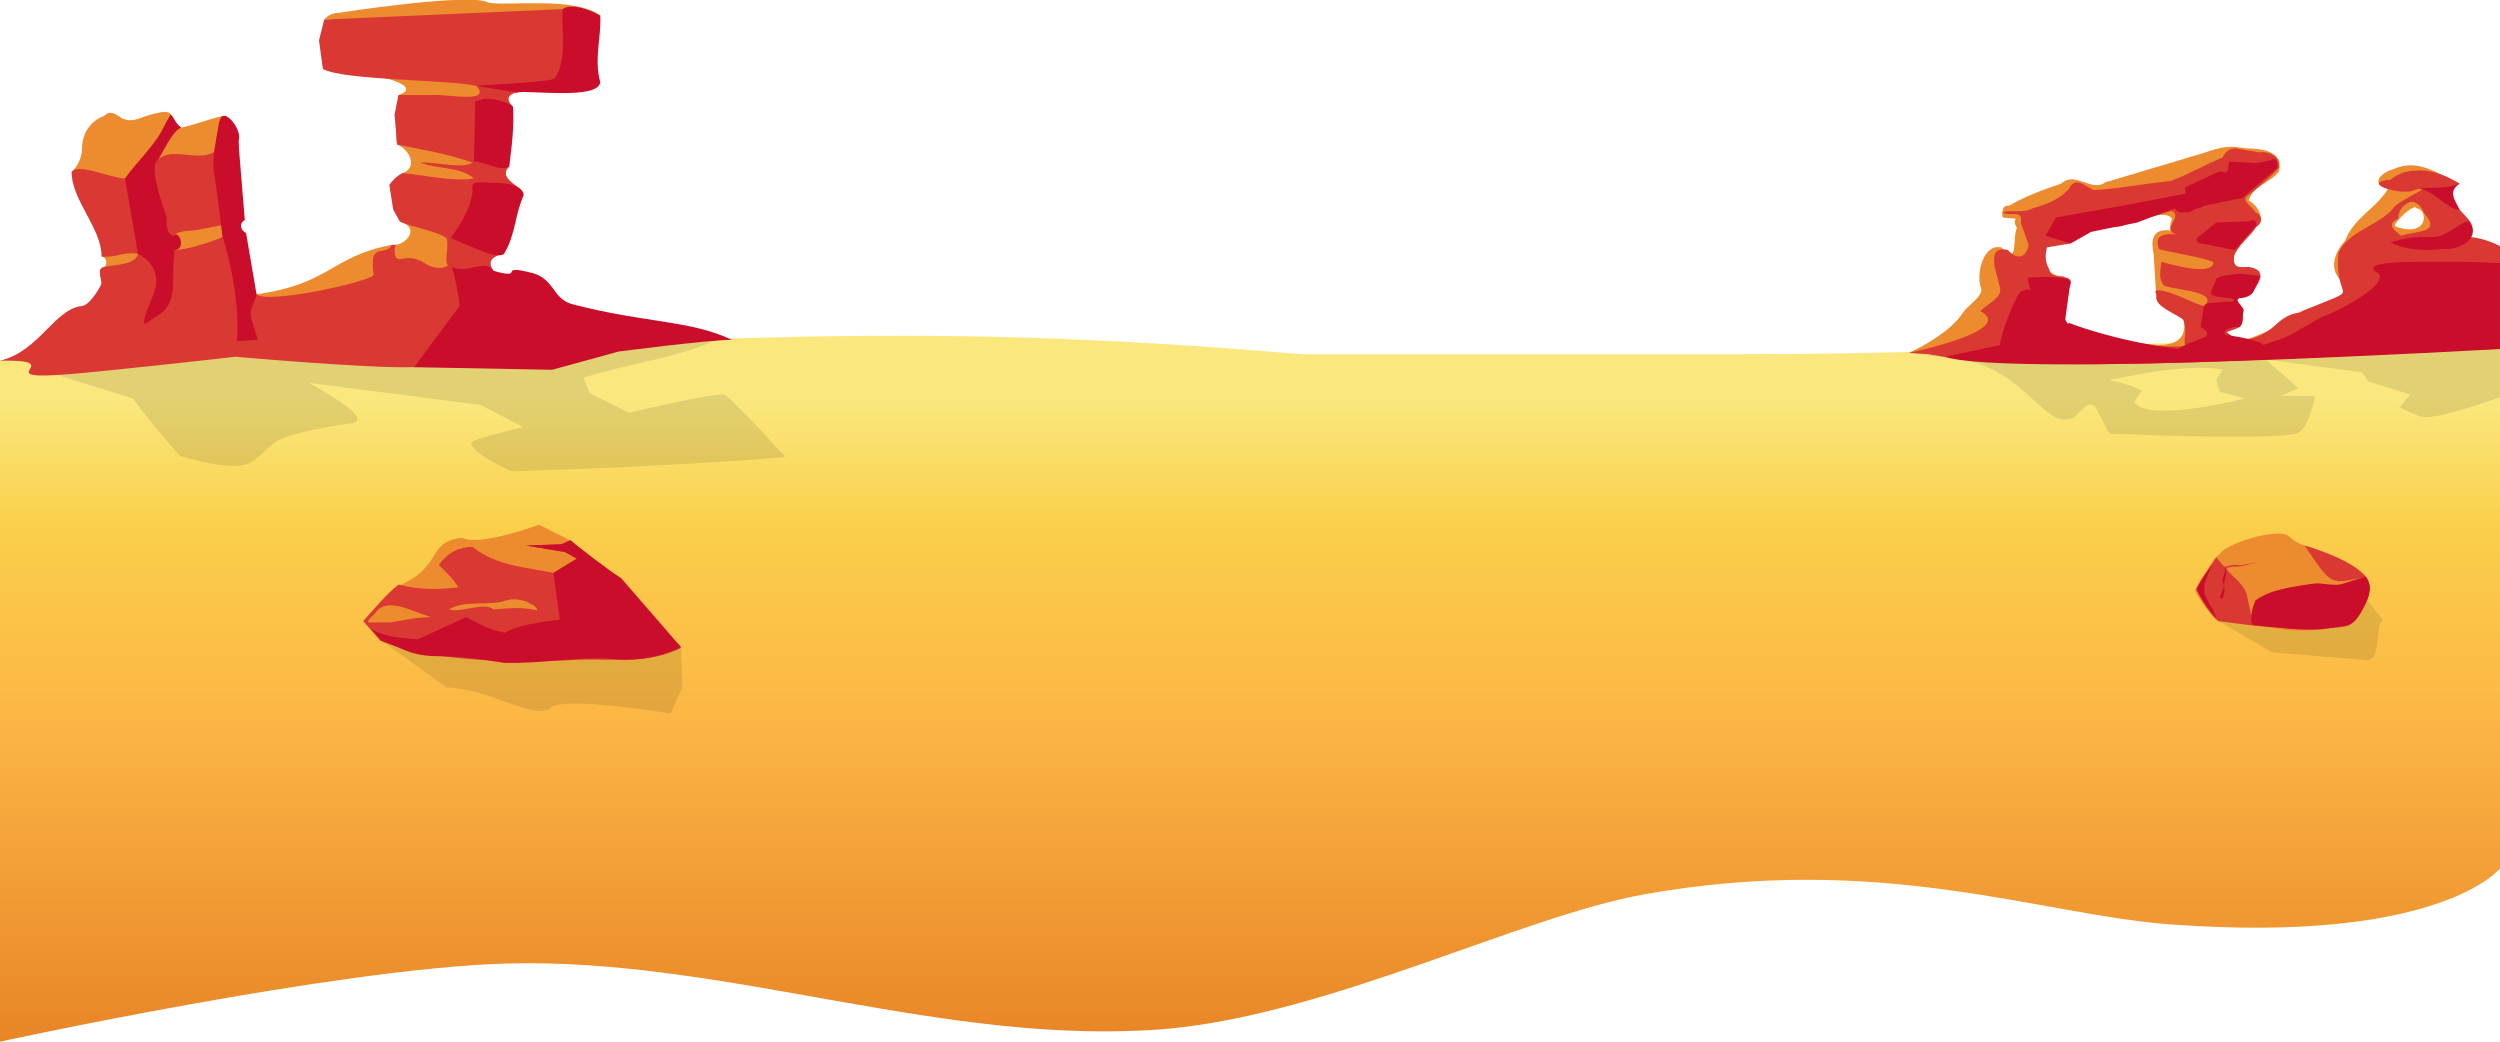
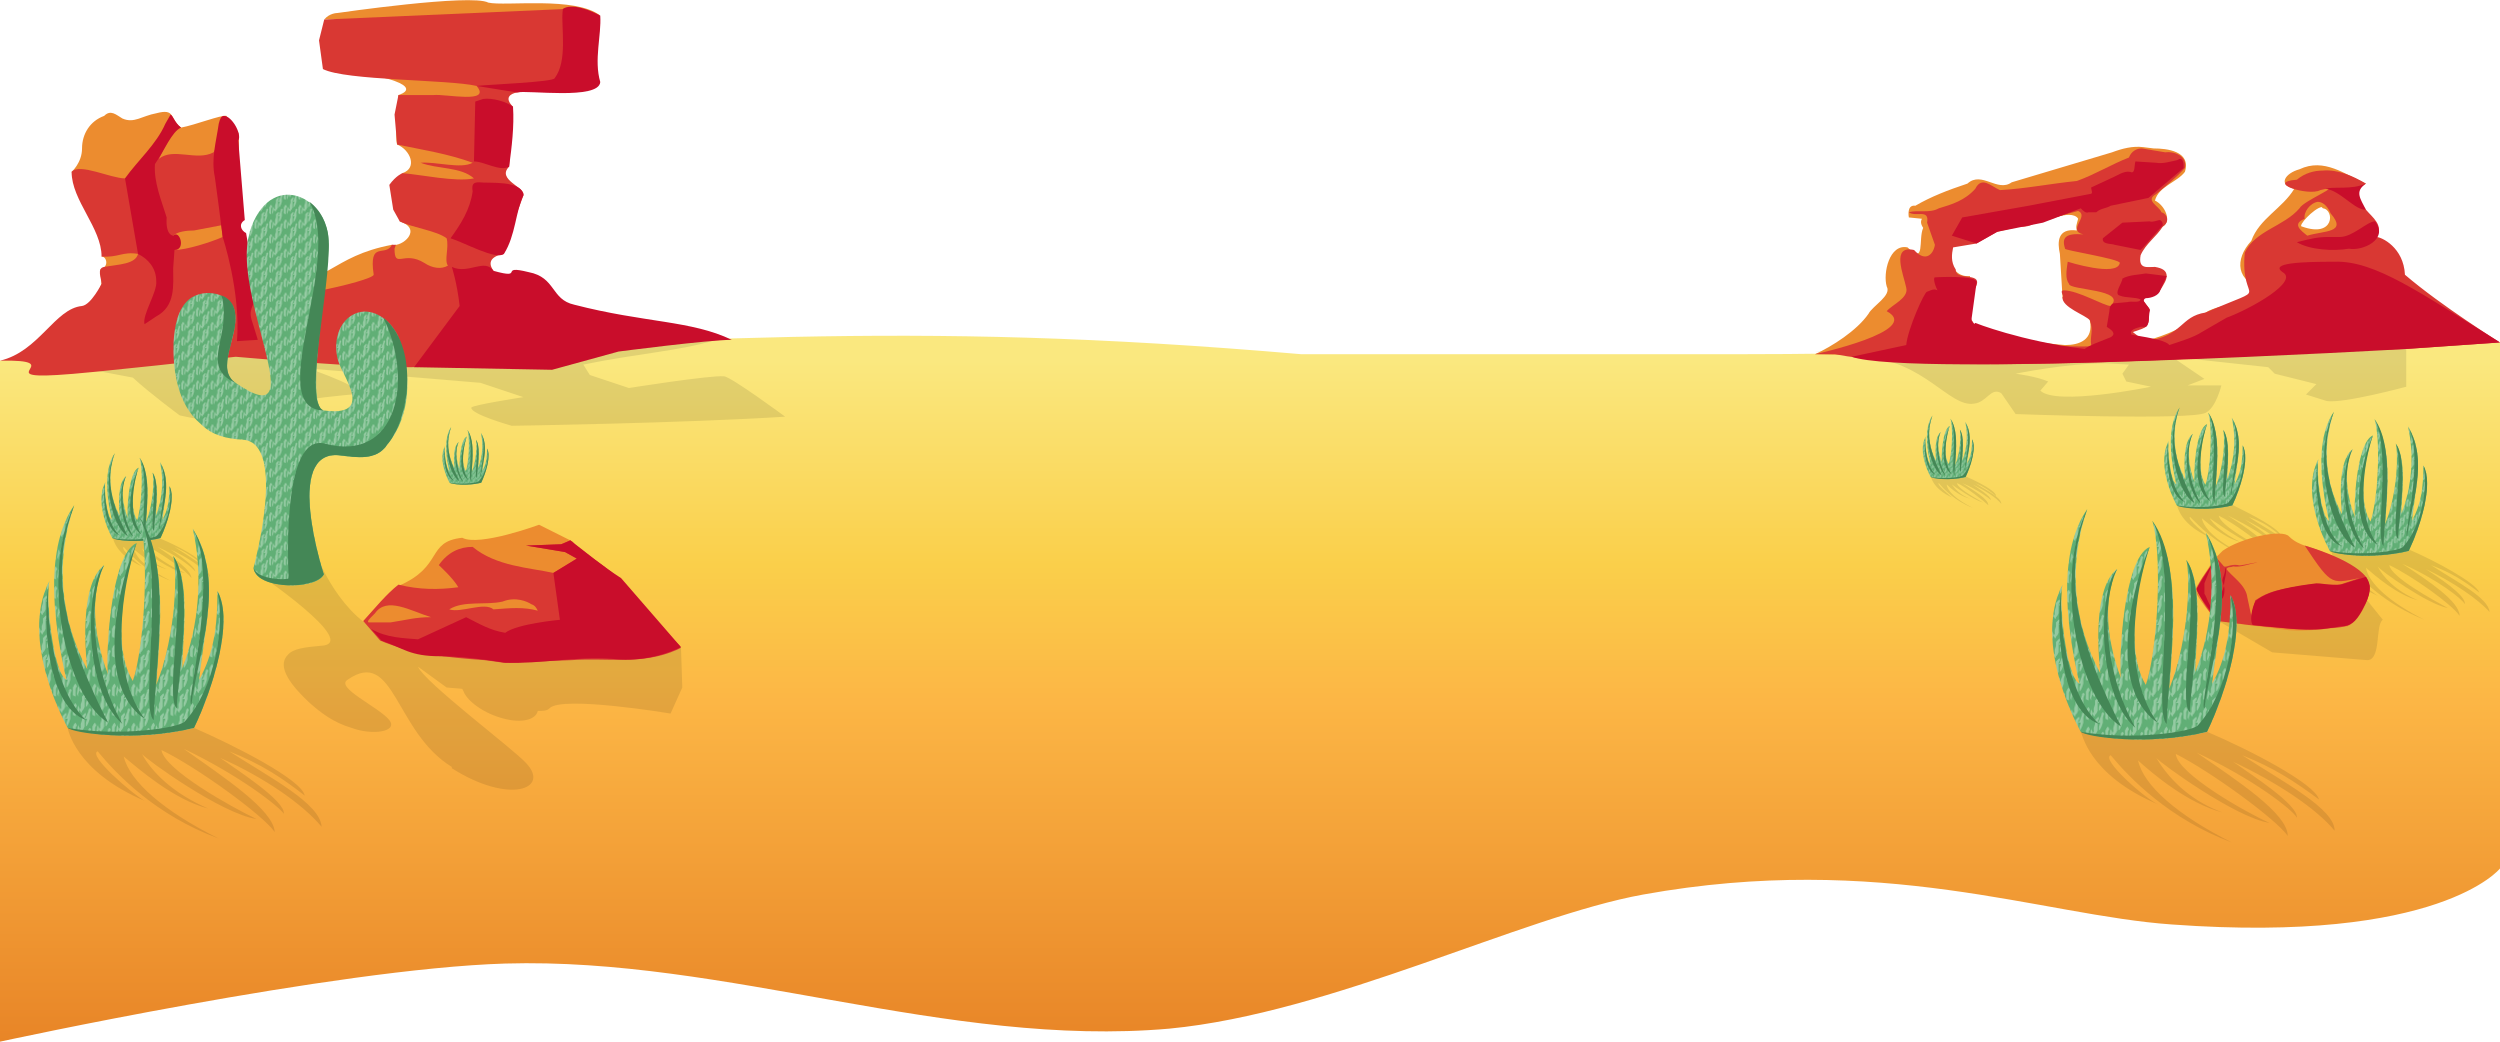
- <svg xmlns="http://www.w3.org/2000/svg" class="desert_scape" preserveAspectRatio="none" viewBox="0 0 1920 800">
+ <svg xmlns="http://www.w3.org/2000/svg" xmlns:xlink="http://www.w3.org/1999/xlink" class="desert_scape" preserveAspectRatio="none" viewBox="0 0 1920 800">
  <defs>
-     <linearGradient id="desert_gradSand" x1="0" x2="0" y1="304.7" y2="800" gradientUnits="userSpaceOnUse">
+     <pattern id="desert_pattern-greenWool" width="15" height="15" patternUnits="userSpaceOnUse">
+       <path fill="#93c9a1" d="M0 0v15h15V0Z" />
+       <path fill="#61af76" d="M10 0 9 3 8 5 7 6V3l1-3H6v6L5 8 4 9v1H3L2 8l1-1V4l1-3V0H0v15h4v-2l2-2c1-1 1 0 1 1l-1 2v1l1-1 2-5V8l1-1 1 1-1 3v4h5V0Zm4 3 1 2-1 2v6l-2-1V6l1-2 1-1ZM1 3v2l1 2v1l-1 3v2l-1-2a159 159 0 0 0 1-7V3Zm6 6v1-1Z" />
+     </pattern>
+     <linearGradient id="desert_gradSand" x1="0" x2="0" y1="277" y2="800" gradientUnits="userSpaceOnUse">
      <stop offset="0" stop-color="#fae87f" />
-       <stop offset=".2" stop-color="#facf4a" />
+       <stop offset=".3" stop-color="#facf4a" />
      <stop offset=".5" stop-color="#fcb645" />
      <stop offset="1" stop-color="#e88527" />
    </linearGradient>
  </defs>
-   <path fill="url(#desert_gradSand)" d="M1920 263s-68-6-100-4c-166 3-313 13-478 13H999c-313-27-460-9-809 2-63-17-190 3-190 3v523s257-56 388-60c170-5 339 65 510 50 125-12 270-86 364-103 183-33 306 16 406 23 206 15 252-43 252-43Z" />
-   <path fill-opacity=".1" d="M102 306c13 18 36 44 36 44s34 11 50 7c11-3 17-15 28-20 17-7 54-12 54-12 20-3-33-31-33-31l132 17 33 17s-39 9-40 12c-1 8 31 22 31 22s133-4 210-11c0 0-42-47-47-48-10-1-73 14-73 14l-30-15-5-12c44-13 72-15 102-29l-369 13-137 14" />
-   <path fill="#ec8c2f" d="M375 212c-3-6-12-9-1-12 11-15 8-35 17-50-2-10-10-18-3-26 6-30 6-69-21-83-13-8-91 5-105-3-17-3-9 7-14 15 52 4 76 14 58 20 0 5-3 33-1 38 10 4 16 18 4 22l-2 37c18 6 2 20-6 18-47 9-47 30-104 38-22-37-11-88-14-124-6-11-6-2-9-13-4-1-24 7-35 9-9-7-4-15-19-11-11 2-17 8-26 4-5-3-9-7-14-2-11 4-17 14-17 25s-8 18-8 18 28 59 23 65c4 0 6 8-1 10l1 11-25 58zm86-200c-19-15-73-7-86-10-13-8-116 8-116 8s-6 0-10 5" />
-   <path fill="#d93833" d="m432 7-183 8-4 16 3 22c17 9 97 8 118 13 12 14-24 6-33 7h-27l-3 15 2 23c19 4 39 7 58 14-9 5-28-1-40 0 13 5 31 3 41 12-14 3-41-3-55-4 0 0-5 2-10 9l3 19 5 9c10 5 28 7 36 13 2 7-2 17 1 21-5 3-12 2-18-2-16-10-23 5-23-11l1-3h-3c-5 10-18-4-14 23-1 5-82 23-90 15-18-45-13-83-14-124 0 0-12 2-19 15-13 7-31-4-42 5 5-9 10-23 17-24-15-12-22 41-43 39-11 0-35-12-41-5 0 22 23 43 23 65 13 1 16-4 28-2-2 8-15 8-26 10-6 1-2 9-2 13 0 0-8 16-15 17-21 2-33 35-63 42 53-1-6 14 44 11 22-1 137-14 137-14s102 9 135 8c104-1 180-21 244-21-66-11-124-15-189-32-2-3 3-18 8-21-8-11 8-13 8-13 2-10 11-34 15-45 2-6-21-12-11-22l3-46c-7-7-2-10 3-11 52-5 37-32 37-32zM170 173l1 9c-9 4-28 10-37 10l-1-11c3-3 10-4 16-4l21-4z" />
-   <path fill="#c90d2b" d="M432 7c-1 15 4 40-6 53 0 3-52 5-60 6l31 5c8-2 63 6 64-8-5-17 1-36 0-51-7-4-22-10-29-5Zm-61 69-6 2-1 46c8 0 20 8 27 4 2-15 4-31 3-46-5-4-16-7-23-6zM131 88l-4 7c-7 16-21 28-31 42l10 58c8 4 14 11 14 21 1 8-11 26-9 33l9-6c15-8 13-24 13-37l1-14c9 0 4-16-1-11 0 0-6 0-5-14-4-13-10-27-9-41 7-10 13-25 20-28-5-4-6-9-8-10zm41 1c-2 0-3 2-4 6-2 14-6 27-3 41a3123 3123 0 0 1 6 46s14 42 11 80l16-1-4-13c-4-11 1-12 3-22l-8-47c-4-2-6-7-1-10l-5-61c3-5-5-19-11-19zm196 51c-4 0-6 1-5 7-2 14-9 25-17 36 10 3 35 17 41 12 9-14 9-33 15-45-1-12-27-9-34-10zm-21 65s4 12 6 30l-35 47 106 2 51-14s69-9 87-9c-31-15-67-13-121-27-18-4-14-21-35-25-24-6-2 6-27-1-7-10-19 3-32-3z" />
-   <path fill-opacity=".1" d="m1818 461 12 15c-6 4-1 31-12 31l-73-6-41-24z" />
-   <path fill="#ec8c2f" d="m1758 484-55-7c-1 0-18-21-17-24 0-2 8-13 14-23l7-7c14-10 46-17 51-11 4 4 9 6 12 7 13 4 24 9 35 15 14 8 17 14 13 27-3 9-10 18-15 20-15 2-31 4-45 3z" />
-   <path fill="#d93833" d="M1770 419c22 33 20 29 47 24-11-14-47-24-47-24zm-68 9c-4 8-13 17-15 25 4 8 10 19 17 24l23 3 22 2c10 1 19 2 28 1s20 0 27-3c8-7 16-19 16-30l-2-5c-1-2 0-2-3-2l-18 6c-11 0-20-1-30 1-11 2-21 3-30 8l-5 3-3 12-3-14c-1-10-13-17-16-22 1-2 3-1 5-2 6 1 12-2 19-3-4 0-14 3-15 2-6-1-9 2-11 1l-6-7z" />
-   <path fill="#c90d2b" d="M1699 433a796 796 0 0 0-12 19c0 2 4 9 12 19 4 5 4 5 0-4-3-3-4-8-6-11v-8l6-15zm10 3c0 6-3 8-2 11l1 3c0-4 3-12 1-14zm108 7-16 5c-8 3-15 0-22 0-16 2-36 5-46 13-2 1-6 14-3 19a616 616 0 0 1 9 1l22 2c16 1 20 1 37-2 7 0 11-3 16-12 3-6 10-17 3-26zm-109 7c-2 7-4 8-2 10 2 0 3-7 2-10z" />
-   <path fill-opacity=".1" d="m293 492 50 36c30 0 67 25 79 16 9-10 93 4 93 4l9-20-1-31z" />
-   <path fill="#ec8c2f" d="M279 477c9-9 17-20 27-27 35-15 21-34 49-37 13 7 59-10 59-10l26 13c59 86-140 77-161 61z" />
-   <path fill="#d93833" d="m387 509-15-2c-29-2-56-5-80-15l-13-15c9-10 18-21 27-28 16 4 31 4 46 2-4-7-15-17-15-17 7-10 16-14 26-14 18 15 44 16 62 20l18-11-9-5-30-5 27-1 7-3c14 13 36 25 46 38l33 38c7 7 7 6 3 8-27 12-53 6-81 8l-52 2zm-87-31c13-2 19-4 31-4-16-5-34-16-43-3-5 5-6 6-5 7h17zm108-14c-3-2-12-6-22-2-13 3-30-1-41 6 9 3 27-6 34 0 13-1 23-2 34 1-1-2-2-4-5-5z" />
-   <path fill="#c90d2b" d="M388 509c-18-3-37-5-50-5-23 0-28-6-45-12l-8-9c12 7 25 7 36 8l37-17c10 5 18 10 30 12 9-7 42-10 42-10l-5-36 18-11-9-5-30-5 27-1 7-3c13 10 25 20 39 29l46 53a97 97 0 0 1-53 9c-28-2-55 4-82 3z" />
-   <path fill-opacity=".1" d="m1920 268-454 3 37 5c47 4 66 50 85 46 10-1 13-16 21-10l11 21s135 6 146-1c8-6 12-28 12-28h-26l13-6-25-22 74 10 5 7 32 10-8 10 16 7c13 3 61-15 61-15Zm-213 16-5 8 3 9 19 5s-73 19-85 3l6-9c-9-5-25-8-25-8s59-14 87-8z" />
-   <path fill="#ec8c2f" d="M1718 113c-8-1-16 1-24 4l-77 23c-11 8-23-9-34 1-15 5-28 10-40 17-7-1-5 9-5 9l10 1c-1 2-1 4 1 7-4 9 2 29-12 15-14-3-19 20-16 30 4 7-11 15-14 21-9 13-28 24-41 30 69 2 297-2 366-2l88-1v-79c-46 1-49-42-31-48-16-7-32-20-51-11-11 3-17 12-4 15-9 15-27 23-33 40-13 14-12 32 10 36-3 13-33 11-45 19-2 3-28 18-46 22a184 184 0 0 1-1 0c-5 0-10-4-9-7 1-2 8-3 10-4 4-7-4-21-4-21s12-13 20-18l-9-7c-29 5-2-25 6-31 7-4 2-16-6-20 3-11 17-14 23-22 5-16-14-18-24-18l-8-1zm1 149 6-2-6 2zm136-103 1 1c9 1 9 23-16 14-4 0 9-14 15-15zm-194 6c3 0 6 1 7 3-1 4-2 6-1 9-15-2-15 9-13 18l2 33c2 11 23 2 21 18 3 15-8 19-19 19-40-3-77-15-78-23l5-30c-18 2-21-27-12-40l33 6 42-10s7-3 13-3z" />
-   <path fill="#d93833" d="M1717 114c-4 0-8 2-10 7-13 5-26 13-40 18-20 2-40 6-59 7-7-3-14-11-19-1-8 9-18 12-28 15-7 4-16 1-23 3 5 4 16-3 14 8l6 17c-1 7-7 14-16 4-18-4-8 19-6 29 2 8-11 13-15 18 28 15-55 32-55 32l15 1c100 19 354-3 439-4v-79s-11-6-23-7c6-9-3-15-8-21-6-7-11-13 0-20-10-6-22-11-33-10-7 0-14 2-20 7-25 2 9 13 18 8 20-5-13 8-16 14-12 14-34 17-42 34-4 42 23 23-30 46-20 3-17 18-46 22h-1l-9-7c3-1 10-3 11-5s2-4 1-10c2-3 1-2-3-8-9-5 9-3 12-9 3-5 5-8 5-11 0-4-3-6-9-7-6 0-13 2-11-9 4-9 12-14 17-22 6-4 3-10-1-11-2-5-13-9-4-14 7-6 15-12 22-20 2-9-8-13-15-12l-18-3zm135 41c3 0 7 2 10 9 13 15-5 13-18 17-5-4-12-9-2-13-1-5 4-12 10-13zm-184 7c9 4-9 15 4 18-13-1-17 2-14 11-2 1 43 8 42 11-2 11-40-1-40-1-1 7-2 13 1 17 0 5 45 4 32 17-5 0-25-12-36-12-4 0 1 5-1 5-1 8 18 14 21 18 3 8 0 12 1 19l1 1c-46 1-84-6-92-19-4-5 1-17 1-24 10-16-14-6-14-16-4-6-3-12-2-17l18-3 21-12c8-3 16 2 24-4l33-9z" />
-   <path fill="#c90d2b" d="m1746 122-2 1c-5 1-11 3-16 2l-16-1c-1 3 0 10-4 8-5-1-10 3-15 5l-15 7c0 2 2 5-1 5l-47 9-51 9-8 14 19 6 16-9 35-7 29-11c2 2 4 4 6 3h6c3-3 8-3 11-5l29-6 27-23c0-3 0-7-3-7zm143 19c-11 5-25 2-31 4 11 1 23 17 31 16-4-8-9-14 0-20zm-158 28c-2 0-6 2-8 1l-21 1-15 12c-1 5 7 4 9 5l20 4 2-2 15-17c0-3-1-3-2-4zm165 1c-6 0-17 12-27 12h-8c-9 0-13 1-25 4 10 6 28 7 40 5 10 2 31-7 20-21zm-31 31c-26 0-50 1-40 8 13 7-24 28-43 35l-19 11c-6 4-16 7-25 10-2-3-11-5-29-8-2-4 4-5 7-6h4c3-2 2-8 3-12 1-3-8-8-3-10 4 0 10-2 11-6l5-11-16-2c-5 1-13 1-18 4 0 3-7 12-2 13 5 2 12 1 16 3-1 3-7 1-10 2l-11 1c-2 1-3 3-3 6l-2 12c3 2 8 5 3 8-10 4-16 6-20 9-49-6-84-20-84-20l-1 1-2-3 4-29c1-6-32-4-32-4-1 0-1 4 2 10-3-2-7 1-8 1-2 0-15 29-16 41l-42 9c46 16 426-6 426-6v-66l-29-1h-26z" />
+   <path class="desert_sand" fill="url(#desert_gradSand)" d="M1920 263s-68-6-100-4c-166 3-313 13-478 13H999c-313-27-460-9-809 2-63-17-190 3-190 3v523s257-56 388-60c170-5 339 65 510 50 125-12 270-86 364-103 183-33 306 16 406 23 206 15 252-43 252-43z" display="inline" />
+   <path class="desert_shadows" fill="#000" opacity=".1" d="m550 261-369 9-137 9 58 11c13 12 36 29 36 29s34 8 50 5c11-2 17-10 28-13 17-5 54-8 54-8 20-2-33-20-33-20l132 11 33 11s-39 6-40 8c-1 5 31 14 31 14s133-2 210-7c0 0-42-31-47-31-10-1-73 9-73 9l-30-10-5-8c44-9 72-10 102-19Zm1298 7-454 2 37 4c47 3 66 39 85 36 10-1 13-13 21-8l11 16s135 5 146-1c8-4 12-21 12-21h-26l13-5-25-17 74 8 5 5 32 8-8 8 16 5c13 2 61-11 61-11zm-231 11 18 1-5 7 3 6 19 4s-73 15-85 3l6-7c-9-4-25-6-25-6s39-8 69-8zm-123 86-11 1s1 9 16 16c-2-2-12-10-10-11 4 5 13 14 26 19a52 17 15 0 1-20-18c3 3 10 9 18 11-8-3-12-8-14-11 1 1 17 12 24 14-5-3-20-11-20-15 7 3 21 14 24 17 0-5-11-11-20-17 12 5 21 12 22 13 0-3-10-9-14-12 10 5 18 10 22 15 0-5-11-10-20-16 7 3 11 6 16 10 0-4-14-11-23-15l-16-1zm196 22-18 1s2 15 26 25c-4-2-19-15-16-16 7 7 20 21 41 29a82 27 15 0 1-32-28c5 4 17 15 29 18-12-6-20-13-23-18 2 1 27 20 39 22-8-4-31-17-32-24 12 6 34 22 38 28 0-8-17-19-31-28 19 9 33 19 34 21 1-4-15-14-21-18 14 7 28 16 34 23 0-8-18-16-31-25 11 4 17 8 25 15-1-6-23-17-37-24l-25-1zM103 412l-16 2s2 12 22 21c-3-2-17-13-14-15 6 7 17 19 36 26a71 24 15 0 1-28-24c5 4 15 13 25 15-11-4-17-11-19-16 1 2 23 18 33 19-7-3-27-14-28-20 10 5 30 19 33 24 0-6-14-16-26-24 16 7 28 17 29 19 0-4-13-13-19-17 13 6 25 14 30 21 0-7-15-15-27-23 9 4 15 8 22 14-1-5-20-15-32-20l-21-2zm1713 9-26 1s3 21 37 36c-6-3-28-22-23-24 9 11 28 30 58 42a117 39 15 0 1-45-40c7 6 24 21 40 25-17-7-27-18-31-26 2 3 38 29 54 32-11-6-44-24-45-33 17 8 48 30 54 39 0-11-24-27-44-40 27 12 46 27 48 31 1-7-21-21-30-27 21 10 40 23 49 33-1-11-25-23-45-36 16 6 25 12 37 21-2-7-33-24-54-33l-34-1zM213 431c-12 0-22 3-17 8 0 0 83 56 50 57-11 1-21 2-25 7-9 9 3 24 17 37 8 7 18 15 32 19 16 6 36 3 29-6-8-10-42-25-32-31 36-25 36 40 80 67v1c44 28 76 16 57-4-10-11-78-62-83-74l22 16 12 1 1 2c3 8 18 19 36 22 13 2 20-2 21-7 4 0 7 0 9-2 9-10 93 4 93 4l9-20-1-31-170-4c-15-6-28-5-40-4-41 3-66-54-66-54-7-3-22-5-34-4zm1605 30-114 16 41 24 73 6c11 0 6-27 12-31zM93 555c-17 0-32 2-41 4 0 0 5 33 59 56-9-5-44-35-36-38 14 17 44 49 93 67a188 62 15 0 1-73-63c11 9 38 33 65 40-28-12-44-29-51-42 3 4 61 46 88 50-19-9-71-38-73-53 27 13 78 50 87 63-1-17-39-42-70-64 42 20 73 44 77 50 1-10-35-33-49-43 34 15 64 36 78 53-1-18-40-38-71-58 25 10 40 20 58 34-2-12-53-38-85-52-18-2-38-4-56-4zm1547 4c-18 0-33 1-42 3 1 0 5 33 60 56-10-4-45-35-37-38 15 18 45 49 93 67a188 62 15 0 1-72-63c11 10 38 33 65 40a98 98 0 0 1-51-42c3 4 61 46 87 50-18-8-71-38-72-53 26 13 77 50 86 63 0-17-38-42-70-64 43 20 74 44 77 50 1-10-35-33-49-43 34 16 64 36 78 53 0-17-39-37-71-58 25 10 40 20 59 34-3-12-53-38-86-52-18-2-38-3-55-3z" />
+   <g class="desert_horizon-right" transform="translate(-72)">
+     <path id="path41" fill="#ec8c2f" d="M1718 113c-8-1-16 1-24 4l-77 23c-11 8-23-9-34 1-15 5-28 10-40 17-7-1-5 9-5 9l10 1c-1 2-1 4 1 7-4 9 2 29-12 15-14-3-19 20-16 30 4 7-11 15-14 21-9 13-28 25-41 31 69 2 297-3 366-3l88-1c8-42-69-111-31-127-16-7-32-20-51-11-11 3-17 12-4 15-9 15-27 23-33 40-13 14-12 32 10 36-3 13-33 11-45 19a139 139 0 0 1-47 22c-5 0-10-4-9-7 1-2 8-3 10-4 4-7-4-21-4-21s12-13 20-18l-9-7c-29 5-2-25 6-31 7-4 2-16-6-20 3-11 17-14 23-22 5-16-14-18-24-18zm1 149 6-2zm136-103 1 1c9 1 9 23-16 14-4 0 9-14 15-15zm-194 6c3 0 6 1 7 3-1 4-2 6-1 9-15-2-15 9-13 18l2 33c2 11 23 2 21 18 3 15-8 19-19 19-40-3-77-15-78-23l5-30c-18 2-21-27-12-40l33 6 42-10s7-3 13-3z" display="inline" />
+     <path id="path43" fill="#d93833" d="M1717 114c-4 0-8 2-10 7-13 5-26 13-40 18-20 2-40 6-59 7-7-3-14-11-19-1-8 9-18 12-28 15-7 4-16 1-23 3 5 4 16-3 14 8l6 17c-1 7-7 14-16 4-18-4-8 19-6 29 2 8-11 13-15 18 28 15-55 33-55 33h15c100 19 354-3 439-4l72-5s-45-28-73-52c-1-21-18-29-22-29 6-9-3-15-8-21-6-7-11-13 0-20-10-6-22-11-33-10-7 0-14 2-20 7-25 2 9 13 18 8 20-5-13 8-16 14-12 14-34 17-42 34-4 42 23 23-30 46-20 3-17 18-46 22h-1l-9-7c3-1 10-3 11-5s2-4 1-10c2-3 1-2-3-8-9-5 9-3 12-9 3-5 5-8 5-11 0-4-3-6-9-7-6 0-13 2-11-9 4-9 12-14 17-22 6-4 3-10-1-11-2-5-13-9-4-14 7-6 15-12 22-20 2-9-8-13-15-12zm135 41c3 0 7 2 10 9 13 15-5 13-18 17-5-4-12-9-2-13-1-5 4-12 10-13zm-184 7c9 4-9 15 4 18-13-1-17 2-14 11-2 1 43 8 42 11-2 11-40-1-40-1-1 7-2 13 1 17 0 5 45 4 32 17-5 0-25-12-36-12-4 0 1 5-1 5-1 8 18 14 21 18 3 8 0 12 1 19l1 1c-46 1-84-6-92-19-4-5 1-17 1-24 10-16-14-6-14-16-4-6-3-12-2-17l18-3 21-12c8-3 16 2 24-4z" />
+     <path id="path45" fill="#c90d2b" d="m1746 122-2 1c-5 1-11 3-16 2l-16-1c-1 3 0 10-4 8-5-1-10 3-15 5l-15 7c0 2 2 5-1 5l-47 9-51 9-8 14 19 6 16-9 35-7 29-11c2 2 4 4 6 3h6c3-3 8-3 11-5l29-6 27-23c0-3 0-7-3-7zm143 19c-11 5-25 2-31 4 11 1 23 17 31 16-4-8-9-14 0-20zm-158 28c-2 0-6 2-8 1l-21 1-15 12c-1 5 7 4 9 5l20 4 2-2 15-17c0-3-1-3-2-4zm165 1c-6 0-17 12-27 12h-8c-9 0-13 1-25 4 10 6 28 7 40 5 10 2 31-7 20-21zm-31 31c-26 0-50 1-40 8 13 7-24 28-43 35l-19 11c-6 4-16 7-25 10-2-3-11-5-29-8-2-4 4-5 7-6h4c3-2 2-8 3-12 1-3-8-8-3-10 4 0 10-2 11-6l5-11-16-2c-5 1-13 1-18 4 0 3-7 12-2 13 5 2 12 1 16 3-1 3-7 1-10 2l-11 1c-2 1-3 3-3 6l-2 12c3 2 8 5 3 8-10 4-16 6-20 9-49-6-84-20-84-20l-1 1-2-3 4-29c1-6-32-4-32-4-1 0-1 4 2 10-3-2-7 1-8 1-2 0-15 29-16 41l-42 9c46 16 426-6 426-6l72-5c-61-38-96-63-127-62z" />
+   </g>
+   <g class="desert_horizon-left">
+     <path id="path17" fill="#ec8c2f" d="M375 212c-3-6-12-9-1-12 11-15 8-35 17-50-2-10-10-18-3-26 6-30 6-69-21-83-13-8-91 5-105-3-17-3-9 7-14 15 52 4 76 14 58 20 0 5-3 33-1 38 10 4 16 18 4 22l-2 37c18 6 2 20-6 18-47 9-47 30-104 38-22-37-11-88-14-124-6-11-6-2-9-13-4-1-24 7-35 9-9-7-4-15-19-11-11 2-17 8-26 4-5-3-9-7-14-2-11 4-17 14-17 25s-8 18-8 18 28 59 23 65c4 0 6 8-1 10l1 11-25 58zm86-200c-19-15-73-7-86-10-13-7-116 8-116 8s-6 0-10 5" />
+     <path id="path19" fill="#d93833" d="m432 7-183 8-4 16 3 22c17 9 97 8 118 13 12 14-24 6-33 7h-27l-3 15 2 23c19 4 39 7 58 14-9 5-28-1-40 0 13 5 31 3 41 12-14 3-41-3-55-4 0 0-5 2-10 9l3 19 5 9c10 5 28 7 36 13 2 7-2 17 1 21-5 3-12 2-18-2-16-10-23 5-23-11l1-3h-3c-5 10-18-4-14 23-1 5-82 23-90 15-18-45-13-83-14-124 0 0-12 2-19 15-13 7-31-4-42 5 5-9 10-23 17-24-15-12-22 41-43 39-11 0-35-12-41-5 0 22 23 43 23 65 13 1 16-4 28-2-2 8-15 8-26 10-6 1-2 9-2 13 0 0-8 16-15 17-21 2-33 35-63 42 53-1-6 14 44 11 22-1 137-14 137-14s102 9 135 8c104-1 180-21 244-21-66-11-124-15-189-32-2-3 3-18 8-21-8-11 8-13 8-13 2-10 11-34 15-45 2-6-21-12-11-22l3-46c-7-7-2-10 3-11 52-5 37-32 37-32zM170 173l1 9c-9 4-28 10-37 10l-1-11c3-3 10-4 16-4z" />
+     <path id="path21" fill="#c90d2b" d="M432 7c-1 15 4 40-6 53 0 3-52 5-60 6l31 5c8-2 63 6 64-8-5-17 1-36 0-51-7-4-22-10-29-5Zm-61 69-6 2-1 46c8 0 20 8 27 4 2-15 4-31 3-46-5-4-16-7-23-6zM131 88l-4 7c-7 16-21 28-31 42l10 58c8 4 14 11 14 21 1 8-11 26-9 33l9-6c15-8 13-24 13-37l1-14c9 0 4-16-1-11 0 0-6 0-5-14-4-13-10-27-9-41 7-10 13-25 20-28-5-4-6-9-8-10zm41 1c-2 0-3 2-4 6-2 14-6 27-3 41a3123 3123 0 0 1 6 46s14 42 11 80l16-1-4-13c-4-11 1-12 3-22l-8-47c-4-2-6-7-1-10l-5-61c3-5-5-19-11-19zm196 51c-4 0-6 1-5 7-2 14-9 25-17 36 10 3 35 17 41 12 9-14 9-33 15-45-1-12-27-9-34-10zm-21 65s4 12 6 30l-35 47 106 2 51-14s69-9 87-9c-31-15-67-13-121-27-18-4-14-21-35-25-24-6-2 6-27-1-7-10-19 3-32-3z" />
+   </g>
+   <use class="desert_grassClone-6" transform="translate(1041 211) scale(.27644)" href="#desert_grass-master" width="100%" height="100%" />
+   <use class="desert_cactusClone-1" xlink:href="#g57331" width="100%" height="100%" x="0" y="0" transform="translate(1761 205) scale(.29247)" />
+   <use class="desert_grassClone-5" transform="translate(969 141) scale(.43977)" href="#desert_grass-master" width="100%" height="100%" />
+   <use class="desert_grassClone-4" transform="translate(791 72) scale(.62472)" href="#desert_grass-master" width="100%" height="100%" />
+   <g class="desert_rock-right">
+     <path id="path25" fill="#ec8c2f" d="m1758 484-55-7c-1 0-18-21-17-24 0-2 8-13 14-23l7-7c14-10 46-17 51-11 4 4 9 6 12 7 13 4 24 9 35 15 14 8 17 14 13 27-3 9-10 18-15 20-15 2-31 4-45 3z" />
+     <path id="path27" fill="#d93833" d="M1770 419c22 33 20 29 47 24-11-14-47-24-47-24zm-68 9c-4 8-13 17-15 25 4 8 10 19 17 24l23 3 22 2c10 1 19 2 28 1s20 0 27-3c8-7 16-19 16-30l-2-5c-1-2 0-2-3-2l-18 6c-11 0-20-1-30 1-11 2-21 3-30 8l-5 3-3 12-3-14c-1-10-13-17-16-22 1-2 3-1 5-2 6 1 12-2 19-3-4 0-14 3-15 2-6-1-9 2-11 1z" />
+     <path id="path29" fill="#c90d2b" d="M1699 433a796 796 0 0 0-12 19c0 2 4 9 12 19 4 5 4 5 0-4-3-3-4-8-6-11v-8zm10 3c0 6-3 8-2 11l1 3c0-4 3-12 1-14zm108 7-16 5c-8 3-15 0-22 0-16 2-36 5-46 13-2 1-6 14-3 19a616 616 0 0 1 9 1l22 2c16 1 20 1 37-2 7 0 11-3 16-12 3-6 10-17 3-26zm-109 7c-2 7-4 8-2 10 2 0 3-7 2-10z" />
+   </g>
+   <use class="desert_grassClone-3" transform="translate(-523 199) scale(.38126)" href="#desert_grass-master" width="100%" height="100%" />
+   <use class="desert_grassClone-2" transform="translate(-55 230) scale(.25047)" href="#desert_grass-master" width="100%" height="100%" />
+   <g class="desert_cactus-master" transform="translate(-1432 20) scale(.74931)">
+     <path id="desert_cactus" fill="url(#desert_pattern-greenWool)" d="M2167 212c-20 63 68 210-14 154-22-14 3-48-1-72-3-21-32-26-47-14-12 10-15 28-16 44-1 29 4 64 28 84 12 12 27 15 43 16 46 3 11 131 11 131 1 22 64 24 72 7 0 0-42-128 16-122 17 2 38 6 49-11 25-30 25-74 12-109-7-17-25-32-43-26-20 7-25 32-19 50 5 16 37 57-15 50-21-3 7-147 5-174-2-47-61-73-81-9z" />
+     <path id="desert_cactus-3" fill="#448756" d="M2153 366c-22-14 3-48-1-72-1-9-6-15-14-18 12 41-24 73 15 90zm90 196s-42-128 16-122c17 2 38 6 49-11 25-30 31-103-4-130 31 63 15 149-60 129-43-11-38 118-37 138 0 2-33 2-36-11 2 23 63 23 72 7zm0-168c-22-7 7-123 5-174-1-18-9-32-20-40 36 59-48 213 15 214z" />
+   </g>
+   <g class="desert_rock-left">
+     <path id="path33" fill="#ec8c2f" d="M279 477c9-9 17-20 27-27 35-15 21-34 49-37 13 7 59-10 59-10l26 13c59 86-140 77-161 61z" />
+     <path id="path35" fill="#d93833" d="m387 509-15-2c-29-2-56-5-80-15l-13-15c9-10 18-21 27-28 16 4 31 4 46 2-4-7-15-17-15-17 7-10 16-14 26-14 18 15 44 16 62 20l18-11-9-5-30-5 27-1 7-3c14 13 36 25 46 38l33 38c7 7 7 6 3 8-27 12-53 6-81 8zm-87-31c13-2 19-4 31-4-16-5-34-16-43-3-5 5-6 6-5 7zm108-14c-3-2-12-6-22-2-13 3-30-1-41 6 9 3 27-6 34 0 13-1 23-2 34 1-1-2-2-4-5-5z" />
+     <path id="path37" fill="#c90d2b" d="M388 509c-18-3-37-5-50-5-23 0-28-6-45-12l-8-9c12 7 25 7 36 8l37-17c10 5 18 10 30 12 9-7 42-10 42-10l-5-36 18-11-9-5-30-5 27-1 7-3c13 10 25 20 39 29l46 53a97 97 0 0 1-53 9c-28-2-55 4-82 3z" />
+   </g>
+   <use class="desert_grassClone-1" transform="translate(-1546 -3)" href="#desert_grass-master" width="100%" height="100%" />
+   <g id="desert_grass-master">
+     <path id="path57521" fill="url(#desert_pattern-greenWool)" d="M1603 391c-25 36-14 99-6 134-11-6-16-67-13-76-24 46 14 113 14 113 23 8 66 8 97 0 14-29 31-82 18-105 0 28-3 48-14 68 4-41 17-81-5-116 8 34 5 75-8 107 0-21 7-66-7-86 3 10 3 59-13 99 3-44 9-93-13-129 8 27 4 100-5 126-18-29-4-88 3-106-21 9-24 92-22 101-10-26-15-59-3-84-18 14-15 61-13 80a152 154 0 0 1-10-126z" />
+     <path id="path57523" fill="#448756" d="M1603 391c-26 52-7 147 26 167-42-82-41-126-26-167zm50 9c21 39 0 147 11 156 1-40 15-120-11-156zm41 9c21 37-6 135-1 135 5-39 27-93 1-135zm-43 11c-11 23-35 107 6 135-32-44-12-118-6-135zm28 10c11 24-7 111 3 117-2-7 15-93-3-117zm-53 7c-14 14-17 95 14 122-25-45-26-98-14-122zm-42 12c-5 20-5 95 28 107-30-28-31-99-28-107zm129 8c6 27-2 75-25 100-4 5-50 12-90 5 4 4 52 11 97 0 14-29 31-82 18-105z" />
+   </g>
</svg>
